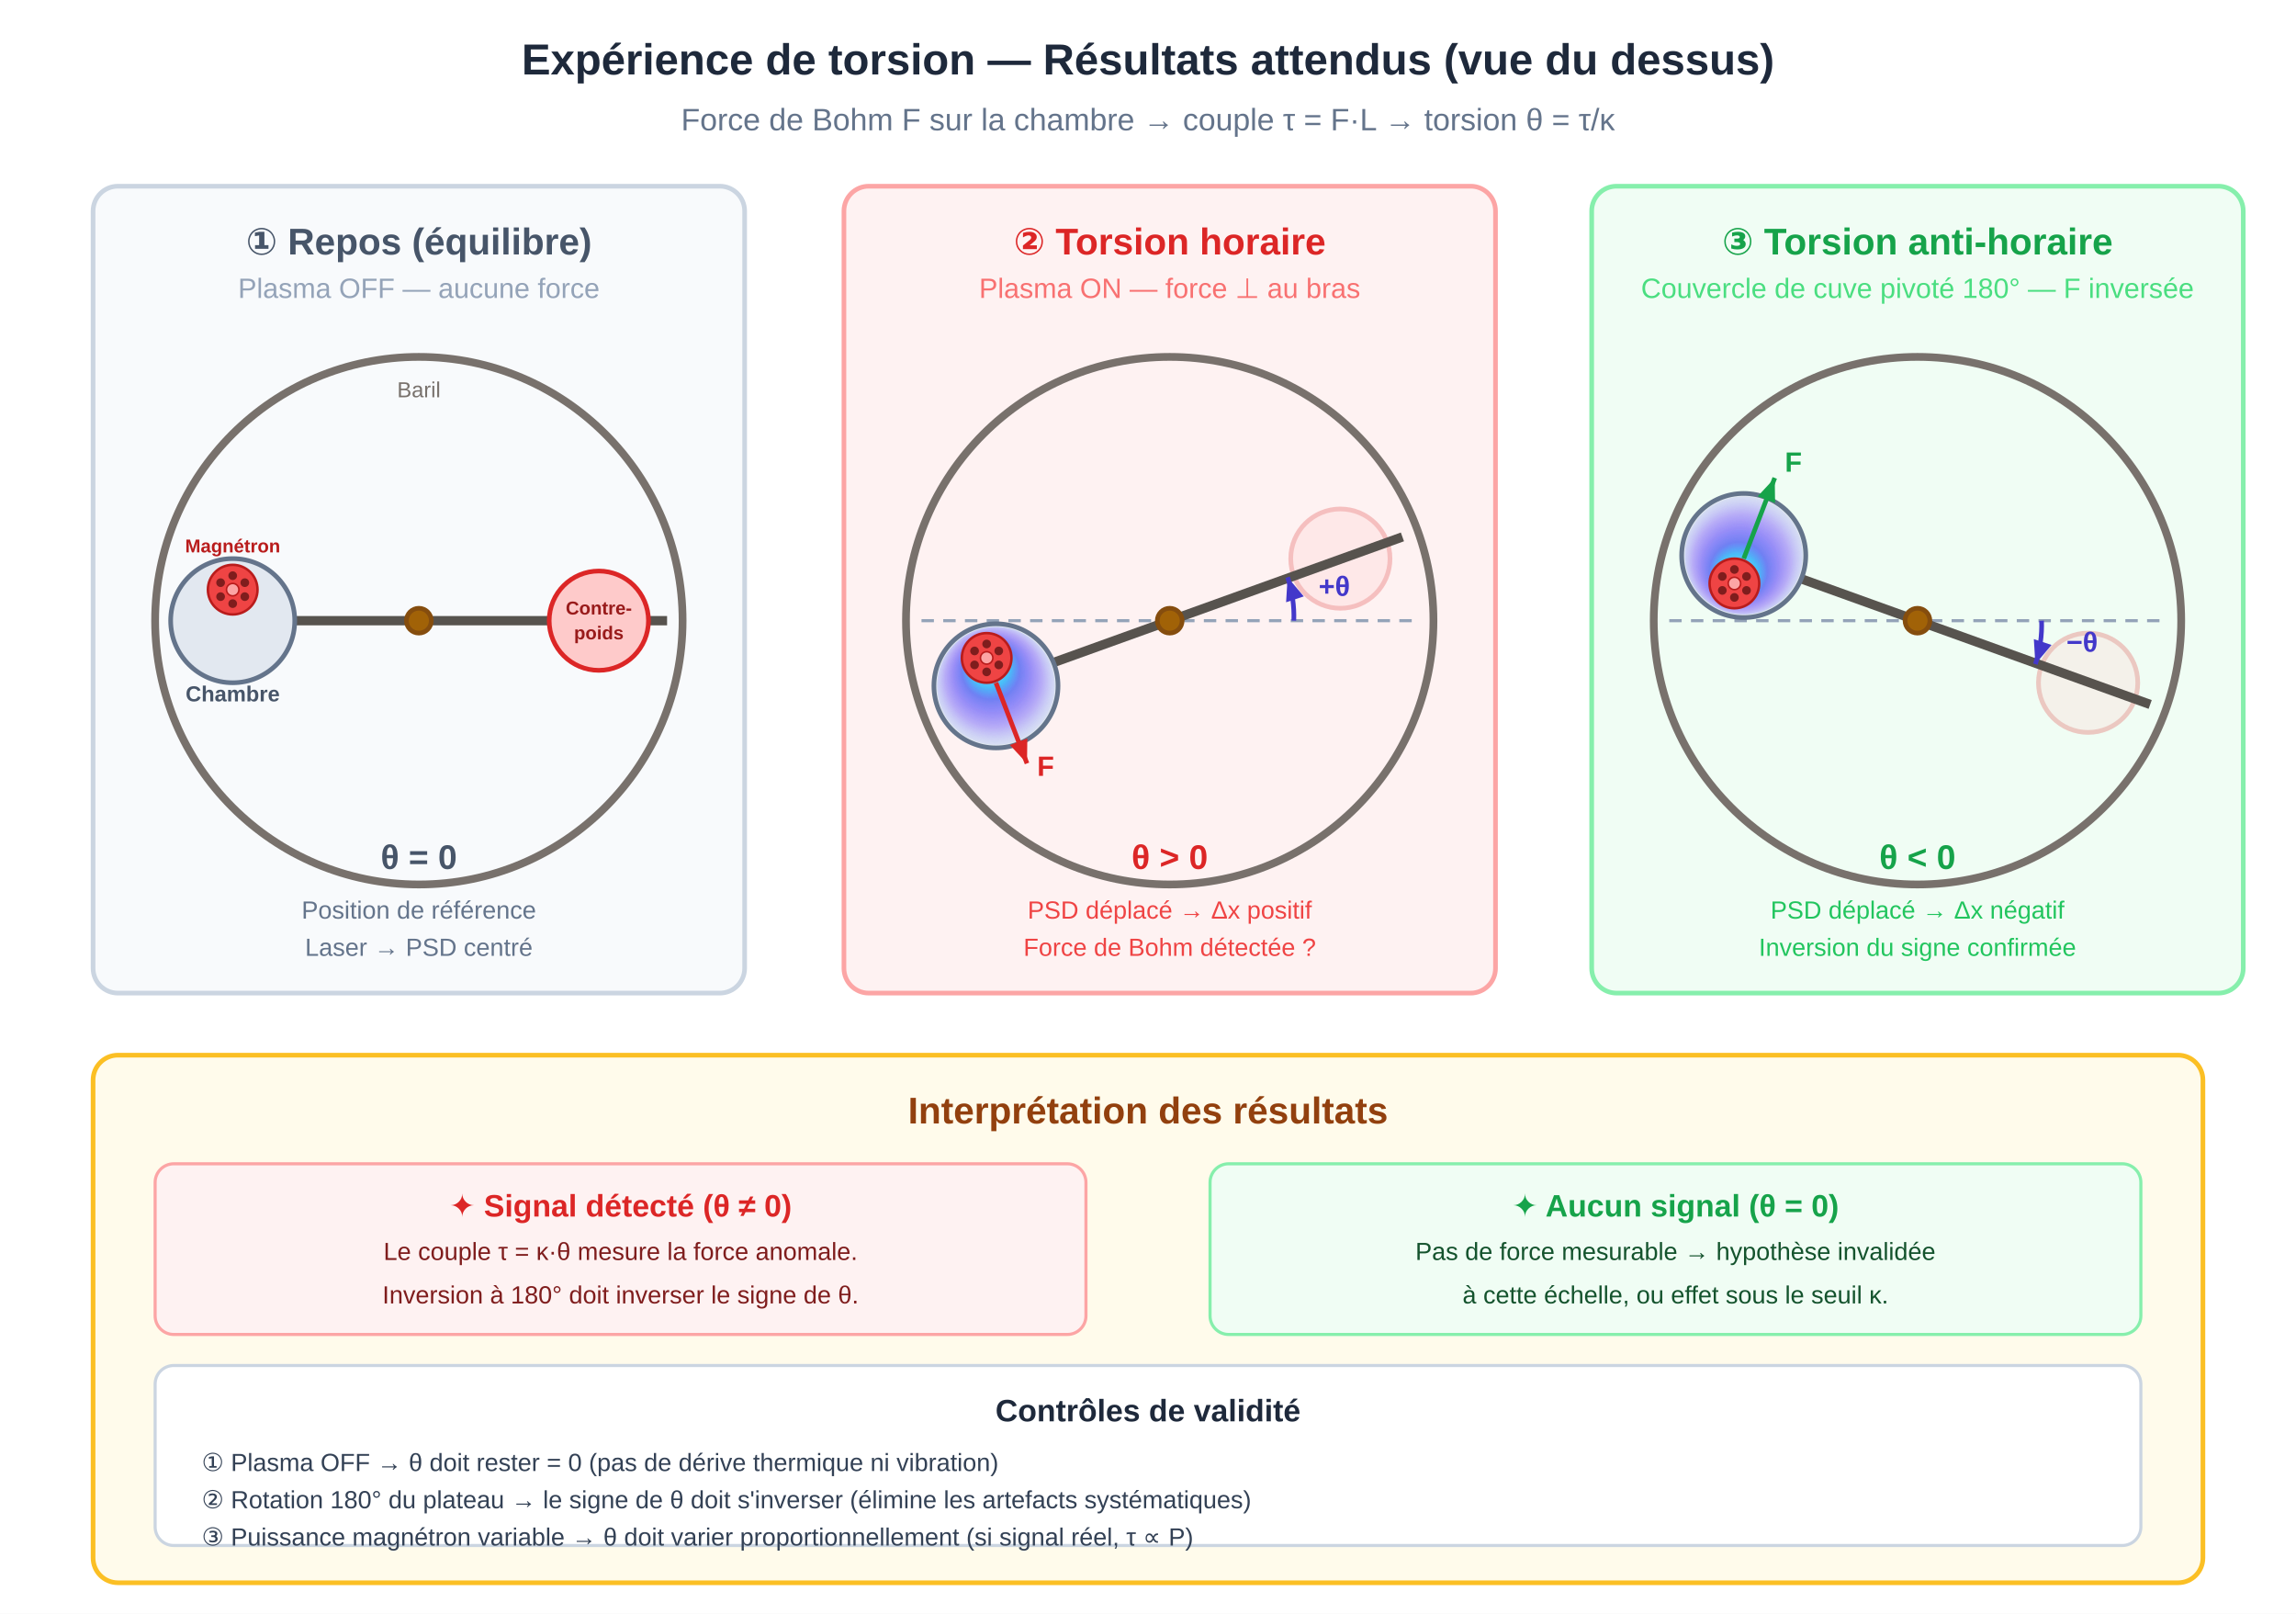
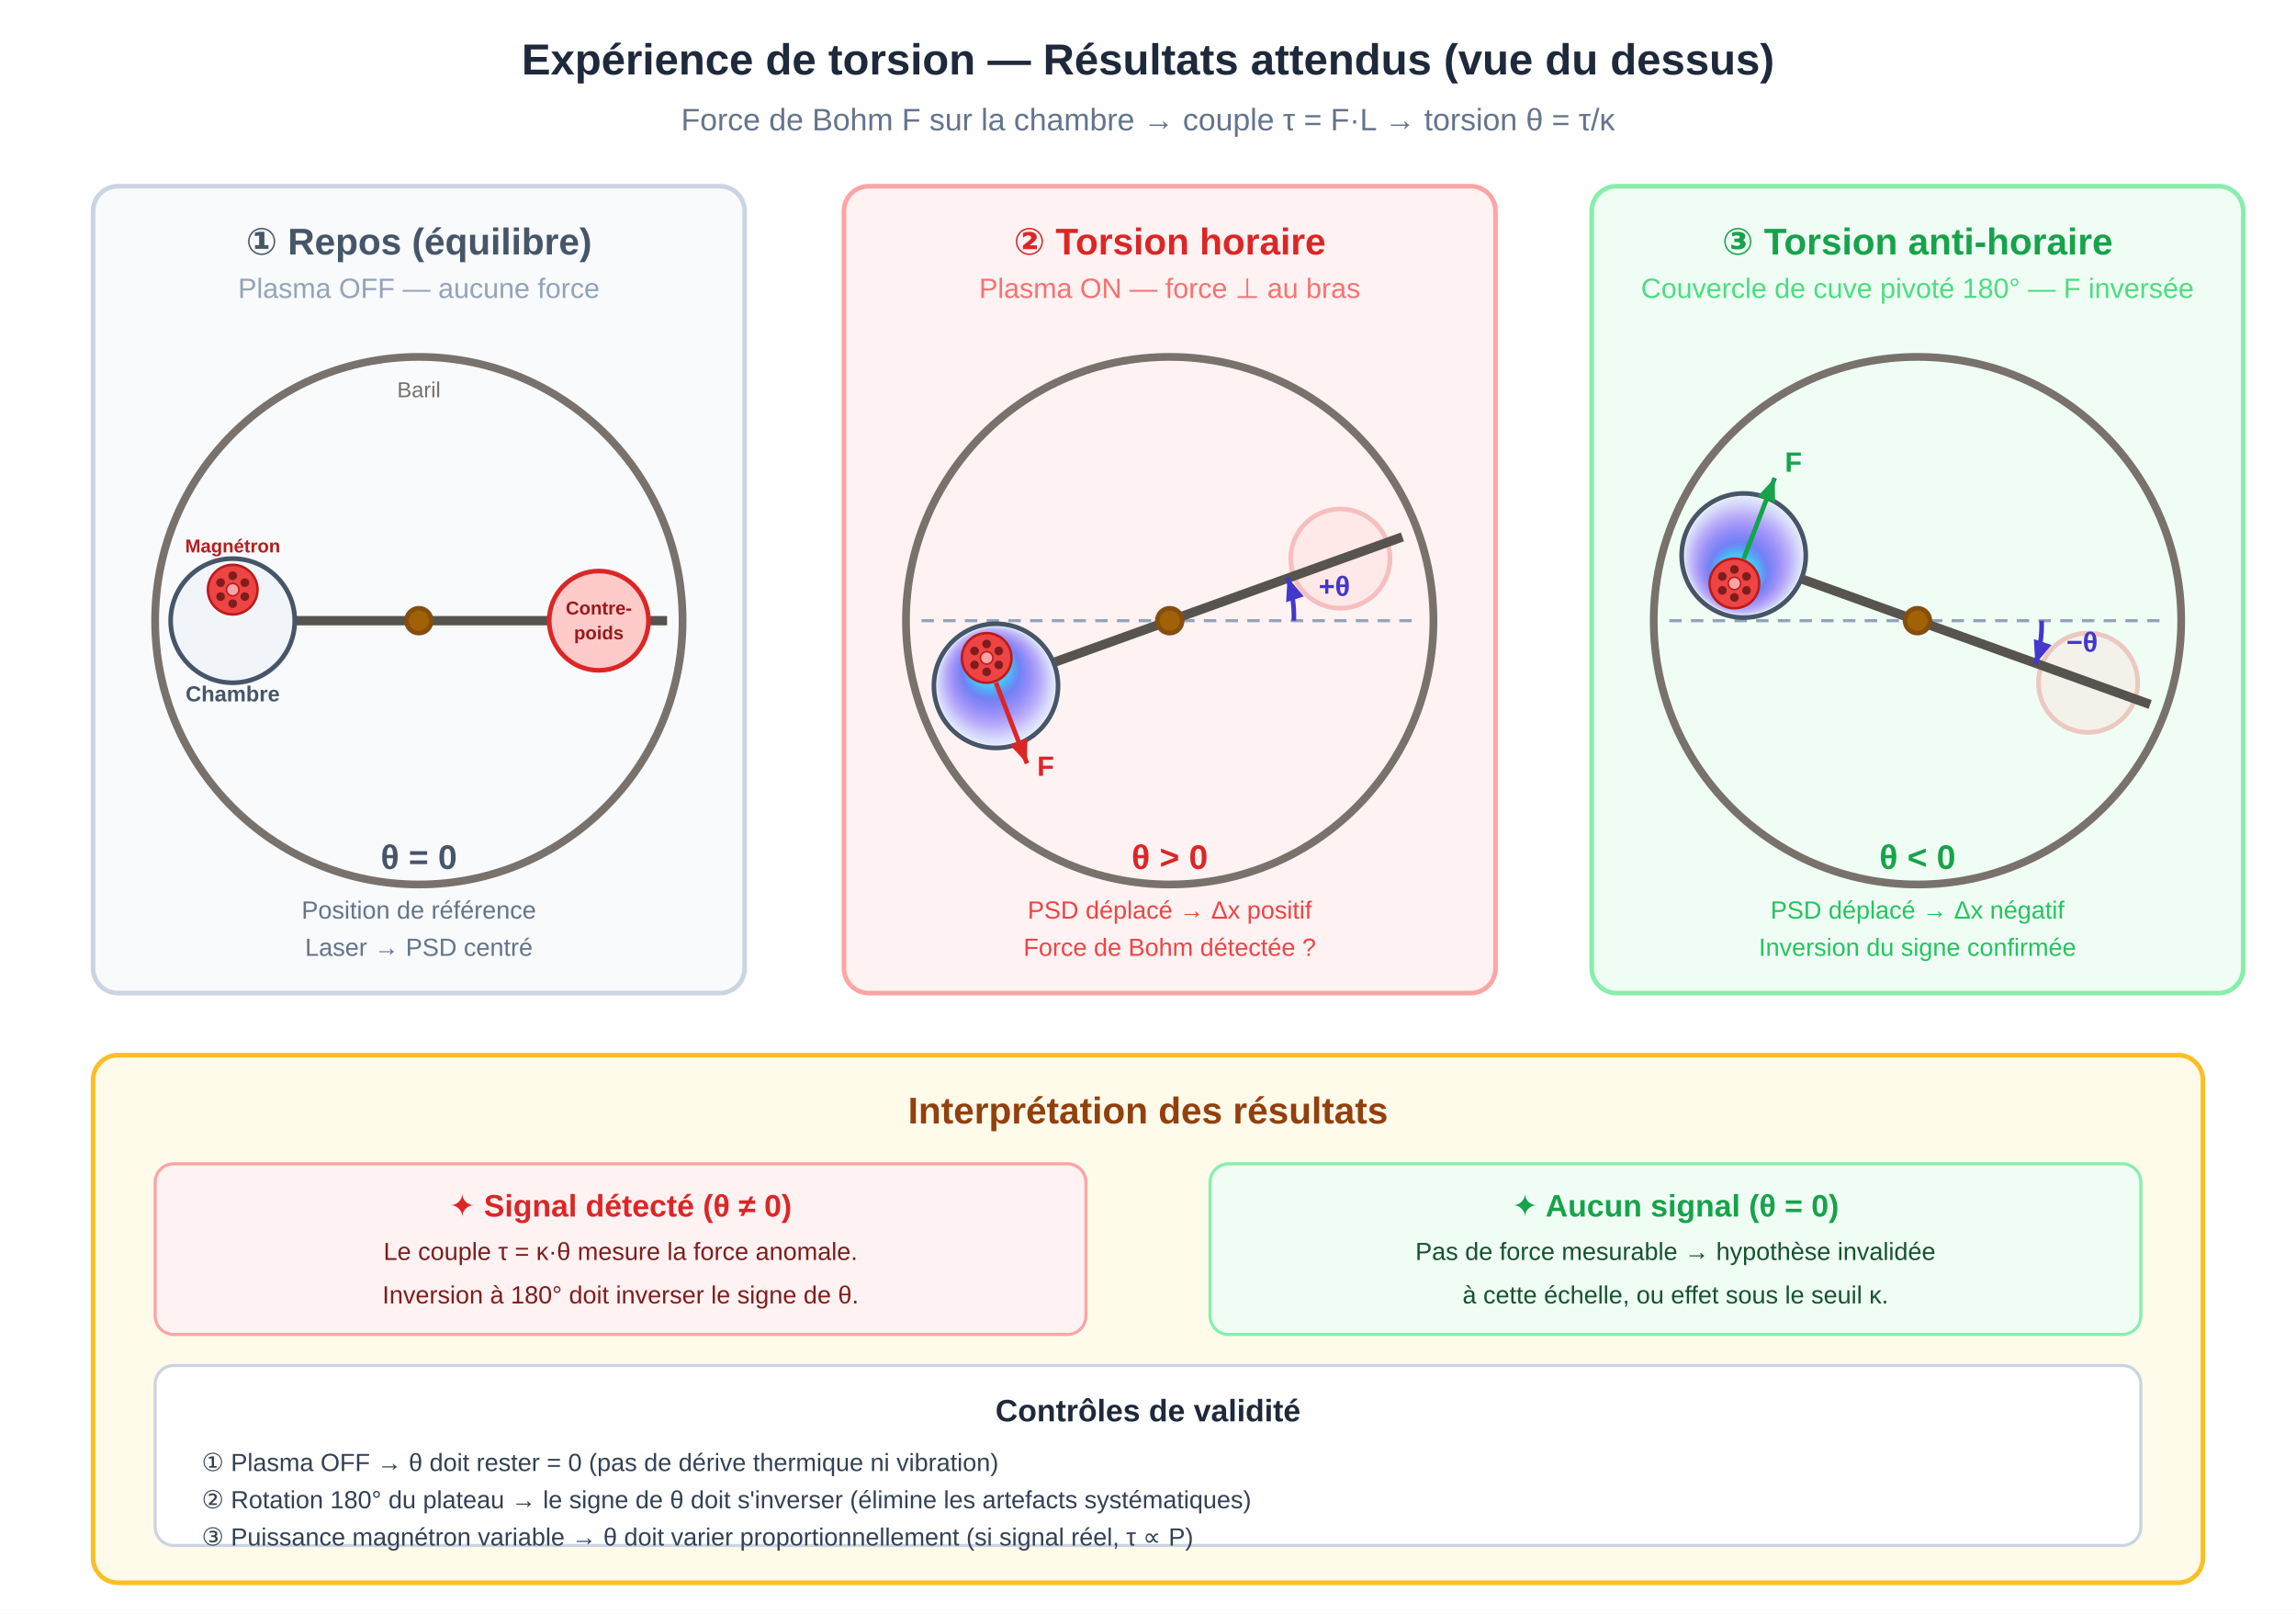
<svg xmlns="http://www.w3.org/2000/svg" viewBox="0 0 740 520" font-family="'Segoe UI', Arial, sans-serif" font-size="11">
  <rect width="740" height="520" fill="#ffffff" />
  <defs>
    <marker id="arrowR" markerWidth="5" markerHeight="4" refX="5" refY="2" orient="auto">
      <path d="M0,0 L5,2 L0,4 Z" fill="#dc2626" />
    </marker>
    <marker id="arrowG" markerWidth="5" markerHeight="4" refX="5" refY="2" orient="auto">
      <path d="M0,0 L5,2 L0,4 Z" fill="#16a34a" />
    </marker>
    <marker id="arrowAmber" markerWidth="5" markerHeight="4" refX="5" refY="2" orient="auto">
      <path d="M0,0 L5,2 L0,4 Z" fill="#4338ca" />
    </marker>
    <filter id="plasmaGlow" x="-100%" y="-100%" width="300%" height="300%">
      <feGaussianBlur in="SourceGraphic" stdDeviation="5" result="blur" />
      <feColorMatrix in="blur" type="matrix" values="0 0 0 0 0.3                 0 0 0 0 0.55                 0 0 0 0 1                 0 0 0 1.2 0" result="glow" />
      <feMerge>
        <feMergeNode in="glow" />
        <feMergeNode in="SourceGraphic" />
      </feMerge>
    </filter>
    <radialGradient id="plasmaGrad2" cx="0.5" cy="0.5" r="0.55" fx="0.42" fy="0.26">
      <stop offset="0%" stop-color="#ffffff" stop-opacity="1" />
      <stop offset="8%" stop-color="#e0f2fe" stop-opacity="1" />
      <stop offset="18%" stop-color="#7dd3fc" stop-opacity="0.95" />
      <stop offset="32%" stop-color="#38bdf8" stop-opacity="0.9" />
      <stop offset="45%" stop-color="#6366f1" stop-opacity="0.8" />
      <stop offset="60%" stop-color="#8b5cf6" stop-opacity="0.65" />
      <stop offset="75%" stop-color="#a855f7" stop-opacity="0.4" />
      <stop offset="88%" stop-color="#c084fc" stop-opacity="0.15" />
      <stop offset="100%" stop-color="#e9d5ff" stop-opacity="0" />
    </radialGradient>
    <radialGradient id="plasmaGrad3" cx="0.5" cy="0.5" r="0.55" fx="0.42" fy="0.74">
      <stop offset="0%" stop-color="#ffffff" stop-opacity="1" />
      <stop offset="8%" stop-color="#e0f2fe" stop-opacity="1" />
      <stop offset="18%" stop-color="#7dd3fc" stop-opacity="0.95" />
      <stop offset="32%" stop-color="#38bdf8" stop-opacity="0.9" />
      <stop offset="45%" stop-color="#6366f1" stop-opacity="0.8" />
      <stop offset="60%" stop-color="#8b5cf6" stop-opacity="0.65" />
      <stop offset="75%" stop-color="#a855f7" stop-opacity="0.4" />
      <stop offset="88%" stop-color="#c084fc" stop-opacity="0.15" />
      <stop offset="100%" stop-color="#e9d5ff" stop-opacity="0" />
    </radialGradient>
    <g id="magnetron">
      <circle r="8" fill="#ef4444" stroke="#b91c1c" stroke-width="0.8" />
      <circle cx="0" cy="-4.5" r="1.4" fill="#7f1d1d" />
      <circle cx="3.9" cy="-2.25" r="1.4" fill="#7f1d1d" />
      <circle cx="3.9" cy="2.25" r="1.4" fill="#7f1d1d" />
      <circle cx="0" cy="4.5" r="1.4" fill="#7f1d1d" />
      <circle cx="-3.9" cy="2.25" r="1.4" fill="#7f1d1d" />
      <circle cx="-3.9" cy="-2.25" r="1.4" fill="#7f1d1d" />
      <circle r="2" fill="#fca5a5" stroke="#b91c1c" stroke-width="0.5" />
    </g>
  </defs>
  <text x="370" y="24" text-anchor="middle" font-size="14" font-weight="bold" fill="#1e293b">Expérience de torsion — Résultats attendus (vue du dessus)</text>
  <text x="370" y="42" text-anchor="middle" font-size="10" fill="#64748b">Force de Bohm F sur la chambre → couple τ = F·L → torsion θ = τ/κ</text>
  <g transform="translate(15,0)">
    <rect x="15" y="60" width="210" height="260" rx="8" fill="#f8fafc" stroke="#cbd5e1" stroke-width="1.5" />
    <text x="120" y="82" text-anchor="middle" font-size="12" font-weight="bold" fill="#475569">① Repos (équilibre)</text>
    <text x="120" y="96" text-anchor="middle" font-size="9" fill="#94a3b8">Plasma OFF — aucune force</text>
    <circle cx="120" cy="200" r="85" fill="none" stroke="#78716c" stroke-width="2.5" />
    <text x="120" y="128" text-anchor="middle" font-size="7" fill="#78716c">Baril</text>
    <line x1="40" y1="200" x2="200" y2="200" stroke="#57534e" stroke-width="3" />
    <circle cx="120" cy="200" r="4" fill="#a16207" stroke="#854d0e" stroke-width="1.5" />
-     <circle cx="60" cy="200" r="20" fill="#e2e8f0" stroke="#64748b" stroke-width="1.5" />
+     <circle cx="60" cy="200" r="20" fill="#f1f5f9" stroke="#475569" stroke-width="1.5" />
    <text x="60" y="226" text-anchor="middle" font-size="7" fill="#475569" font-weight="bold">Chambre</text>
    <use href="#magnetron" x="60" y="190" />
    <text x="60" y="178" text-anchor="middle" font-size="6" fill="#b91c1c" font-weight="bold">Magnétron</text>
    <circle cx="178" cy="200" r="16" fill="#fecaca" stroke="#dc2626" stroke-width="1.5" />
    <text x="178" y="198" text-anchor="middle" font-size="6" fill="#991b1b" font-weight="bold">Contre-</text>
    <text x="178" y="206" text-anchor="middle" font-size="6" fill="#991b1b" font-weight="bold">poids</text>
    <text x="120" y="280" text-anchor="middle" font-size="11" font-weight="bold" fill="#475569">θ = 0</text>
    <text x="120" y="296" text-anchor="middle" font-size="8" fill="#64748b">Position de référence</text>
    <text x="120" y="308" text-anchor="middle" font-size="8" fill="#64748b">Laser → PSD centré</text>
  </g>
  <g transform="translate(257,0)">
    <rect x="15" y="60" width="210" height="260" rx="8" fill="#fef2f2" stroke="#fca5a5" stroke-width="1.5" />
    <text x="120" y="82" text-anchor="middle" font-size="12" font-weight="bold" fill="#dc2626">② Torsion horaire</text>
    <text x="120" y="96" text-anchor="middle" font-size="9" fill="#f87171">Plasma ON — force ⊥ au bras</text>
    <circle cx="120" cy="200" r="85" fill="none" stroke="#78716c" stroke-width="2.5" />
    <line x1="40" y1="200" x2="200" y2="200" stroke="#94a3b8" stroke-width="1" stroke-dasharray="4,3" />
    <circle cx="175" cy="180" r="16" fill="#fecaca" stroke="#dc2626" stroke-width="1.5" opacity="0.25" />
    <line x1="45" y1="227" x2="195" y2="173" stroke="#57534e" stroke-width="3" />
    <circle cx="120" cy="200" r="4" fill="#a16207" stroke="#854d0e" stroke-width="1.5" />
-     <circle cx="64" cy="221" r="20" fill="#e2e8f0" stroke="#64748b" stroke-width="1.5" />
+     <circle cx="64" cy="221" r="20" fill="#f1f5f9" stroke="#475569" stroke-width="1.5" />
    <clipPath id="clipChambre2">
      <circle cx="64" cy="221" r="19" />
    </clipPath>
    <circle cx="64" cy="221" r="19" fill="url(#plasmaGrad2)" filter="url(#plasmaGlow)" clip-path="url(#clipChambre2)" />
    <use href="#magnetron" x="61" y="212" />
    <line x1="64" y1="220" x2="74" y2="246" stroke="#dc2626" stroke-width="1.5" marker-end="url(#arrowR)" />
    <text x="80" y="250" text-anchor="middle" font-size="9" fill="#dc2626" font-weight="bold">F</text>
    <path d="M160,200 A40,40 0 0,0 158,186" fill="none" stroke="#4338ca" stroke-width="1.5" marker-end="url(#arrowAmber)" />
    <text x="168" y="192" font-size="9" fill="#4338ca" font-weight="bold">+θ</text>
    <text x="120" y="280" text-anchor="middle" font-size="11" font-weight="bold" fill="#dc2626">θ &gt; 0</text>
    <text x="120" y="296" text-anchor="middle" font-size="8" fill="#ef4444">PSD déplacé → Δx positif</text>
    <text x="120" y="308" text-anchor="middle" font-size="8" fill="#ef4444">Force de Bohm détectée ?</text>
  </g>
  <g transform="translate(498,0)">
    <rect x="15" y="60" width="210" height="260" rx="8" fill="#f0fdf4" stroke="#86efac" stroke-width="1.5" />
    <text x="120" y="82" text-anchor="middle" font-size="12" font-weight="bold" fill="#16a34a">③ Torsion anti-horaire</text>
    <text x="120" y="96" text-anchor="middle" font-size="9" fill="#4ade80">Couvercle de cuve pivoté 180° — F inversée</text>
    <circle cx="120" cy="200" r="85" fill="none" stroke="#78716c" stroke-width="2.5" />
    <line x1="40" y1="200" x2="200" y2="200" stroke="#94a3b8" stroke-width="1" stroke-dasharray="4,3" />
    <circle cx="175" cy="220" r="16" fill="#fecaca" stroke="#dc2626" stroke-width="1.5" opacity="0.25" />
    <line x1="45" y1="173" x2="195" y2="227" stroke="#57534e" stroke-width="3" />
    <circle cx="120" cy="200" r="4" fill="#a16207" stroke="#854d0e" stroke-width="1.5" />
-     <circle cx="64" cy="179" r="20" fill="#e2e8f0" stroke="#64748b" stroke-width="1.5" />
+     <circle cx="64" cy="179" r="20" fill="#f1f5f9" stroke="#475569" stroke-width="1.5" />
    <clipPath id="clipChambre3">
      <circle cx="64" cy="179" r="19" />
    </clipPath>
    <circle cx="64" cy="179" r="19" fill="url(#plasmaGrad3)" filter="url(#plasmaGlow)" clip-path="url(#clipChambre3)" />
    <use href="#magnetron" x="61" y="188" />
    <line x1="64" y1="180" x2="74" y2="154" stroke="#16a34a" stroke-width="1.5" marker-end="url(#arrowG)" />
    <text x="80" y="152" text-anchor="middle" font-size="9" fill="#16a34a" font-weight="bold">F</text>
    <path d="M160,200 A40,40 0 0,1 158,214" fill="none" stroke="#4338ca" stroke-width="1.5" marker-end="url(#arrowAmber)" />
    <text x="168" y="210" font-size="9" fill="#4338ca" font-weight="bold">−θ</text>
    <text x="120" y="280" text-anchor="middle" font-size="11" font-weight="bold" fill="#16a34a">θ &lt; 0</text>
    <text x="120" y="296" text-anchor="middle" font-size="8" fill="#22c55e">PSD déplacé → Δx négatif</text>
    <text x="120" y="308" text-anchor="middle" font-size="8" fill="#22c55e">Inversion du signe confirmée</text>
  </g>
  <rect x="30" y="340" width="680" height="170" rx="8" fill="#fffbeb" stroke="#fbbf24" stroke-width="1.5" />
  <text x="370" y="362" text-anchor="middle" font-size="12" font-weight="bold" fill="#92400e">Interprétation des résultats</text>
  <rect x="50" y="375" width="300" height="55" rx="6" fill="#fef2f2" stroke="#fca5a5" stroke-width="1" />
  <text x="200" y="392" text-anchor="middle" font-size="10" font-weight="bold" fill="#dc2626">✦ Signal détecté (θ ≠ 0)</text>
  <text x="200" y="406" text-anchor="middle" font-size="8" fill="#7f1d1d">Le couple τ = κ·θ mesure la force anomale.</text>
  <text x="200" y="420" text-anchor="middle" font-size="8" fill="#7f1d1d">Inversion à 180° doit inverser le signe de θ.</text>
  <rect x="390" y="375" width="300" height="55" rx="6" fill="#f0fdf4" stroke="#86efac" stroke-width="1" />
  <text x="540" y="392" text-anchor="middle" font-size="10" font-weight="bold" fill="#16a34a">✦ Aucun signal (θ = 0)</text>
  <text x="540" y="406" text-anchor="middle" font-size="8" fill="#14532d">Pas de force mesurable → hypothèse invalidée</text>
  <text x="540" y="420" text-anchor="middle" font-size="8" fill="#14532d">à cette échelle, ou effet sous le seuil κ.</text>
  <rect x="50" y="440" width="640" height="58" rx="6" fill="white" stroke="#cbd5e1" stroke-width="1" />
  <text x="370" y="458" text-anchor="middle" font-size="10" font-weight="bold" fill="#1e293b">Contrôles de validité</text>
  <text x="65" y="474" font-size="8" fill="#334155">① Plasma OFF → θ doit rester = 0 (pas de dérive thermique ni vibration)</text>
  <text x="65" y="486" font-size="8" fill="#334155">② Rotation 180° du plateau → le signe de θ doit s'inverser (élimine les artefacts systématiques)</text>
  <text x="65" y="498" font-size="8" fill="#334155">③ Puissance magnétron variable → θ doit varier proportionnellement (si signal réel, τ ∝ P)</text>
</svg>
